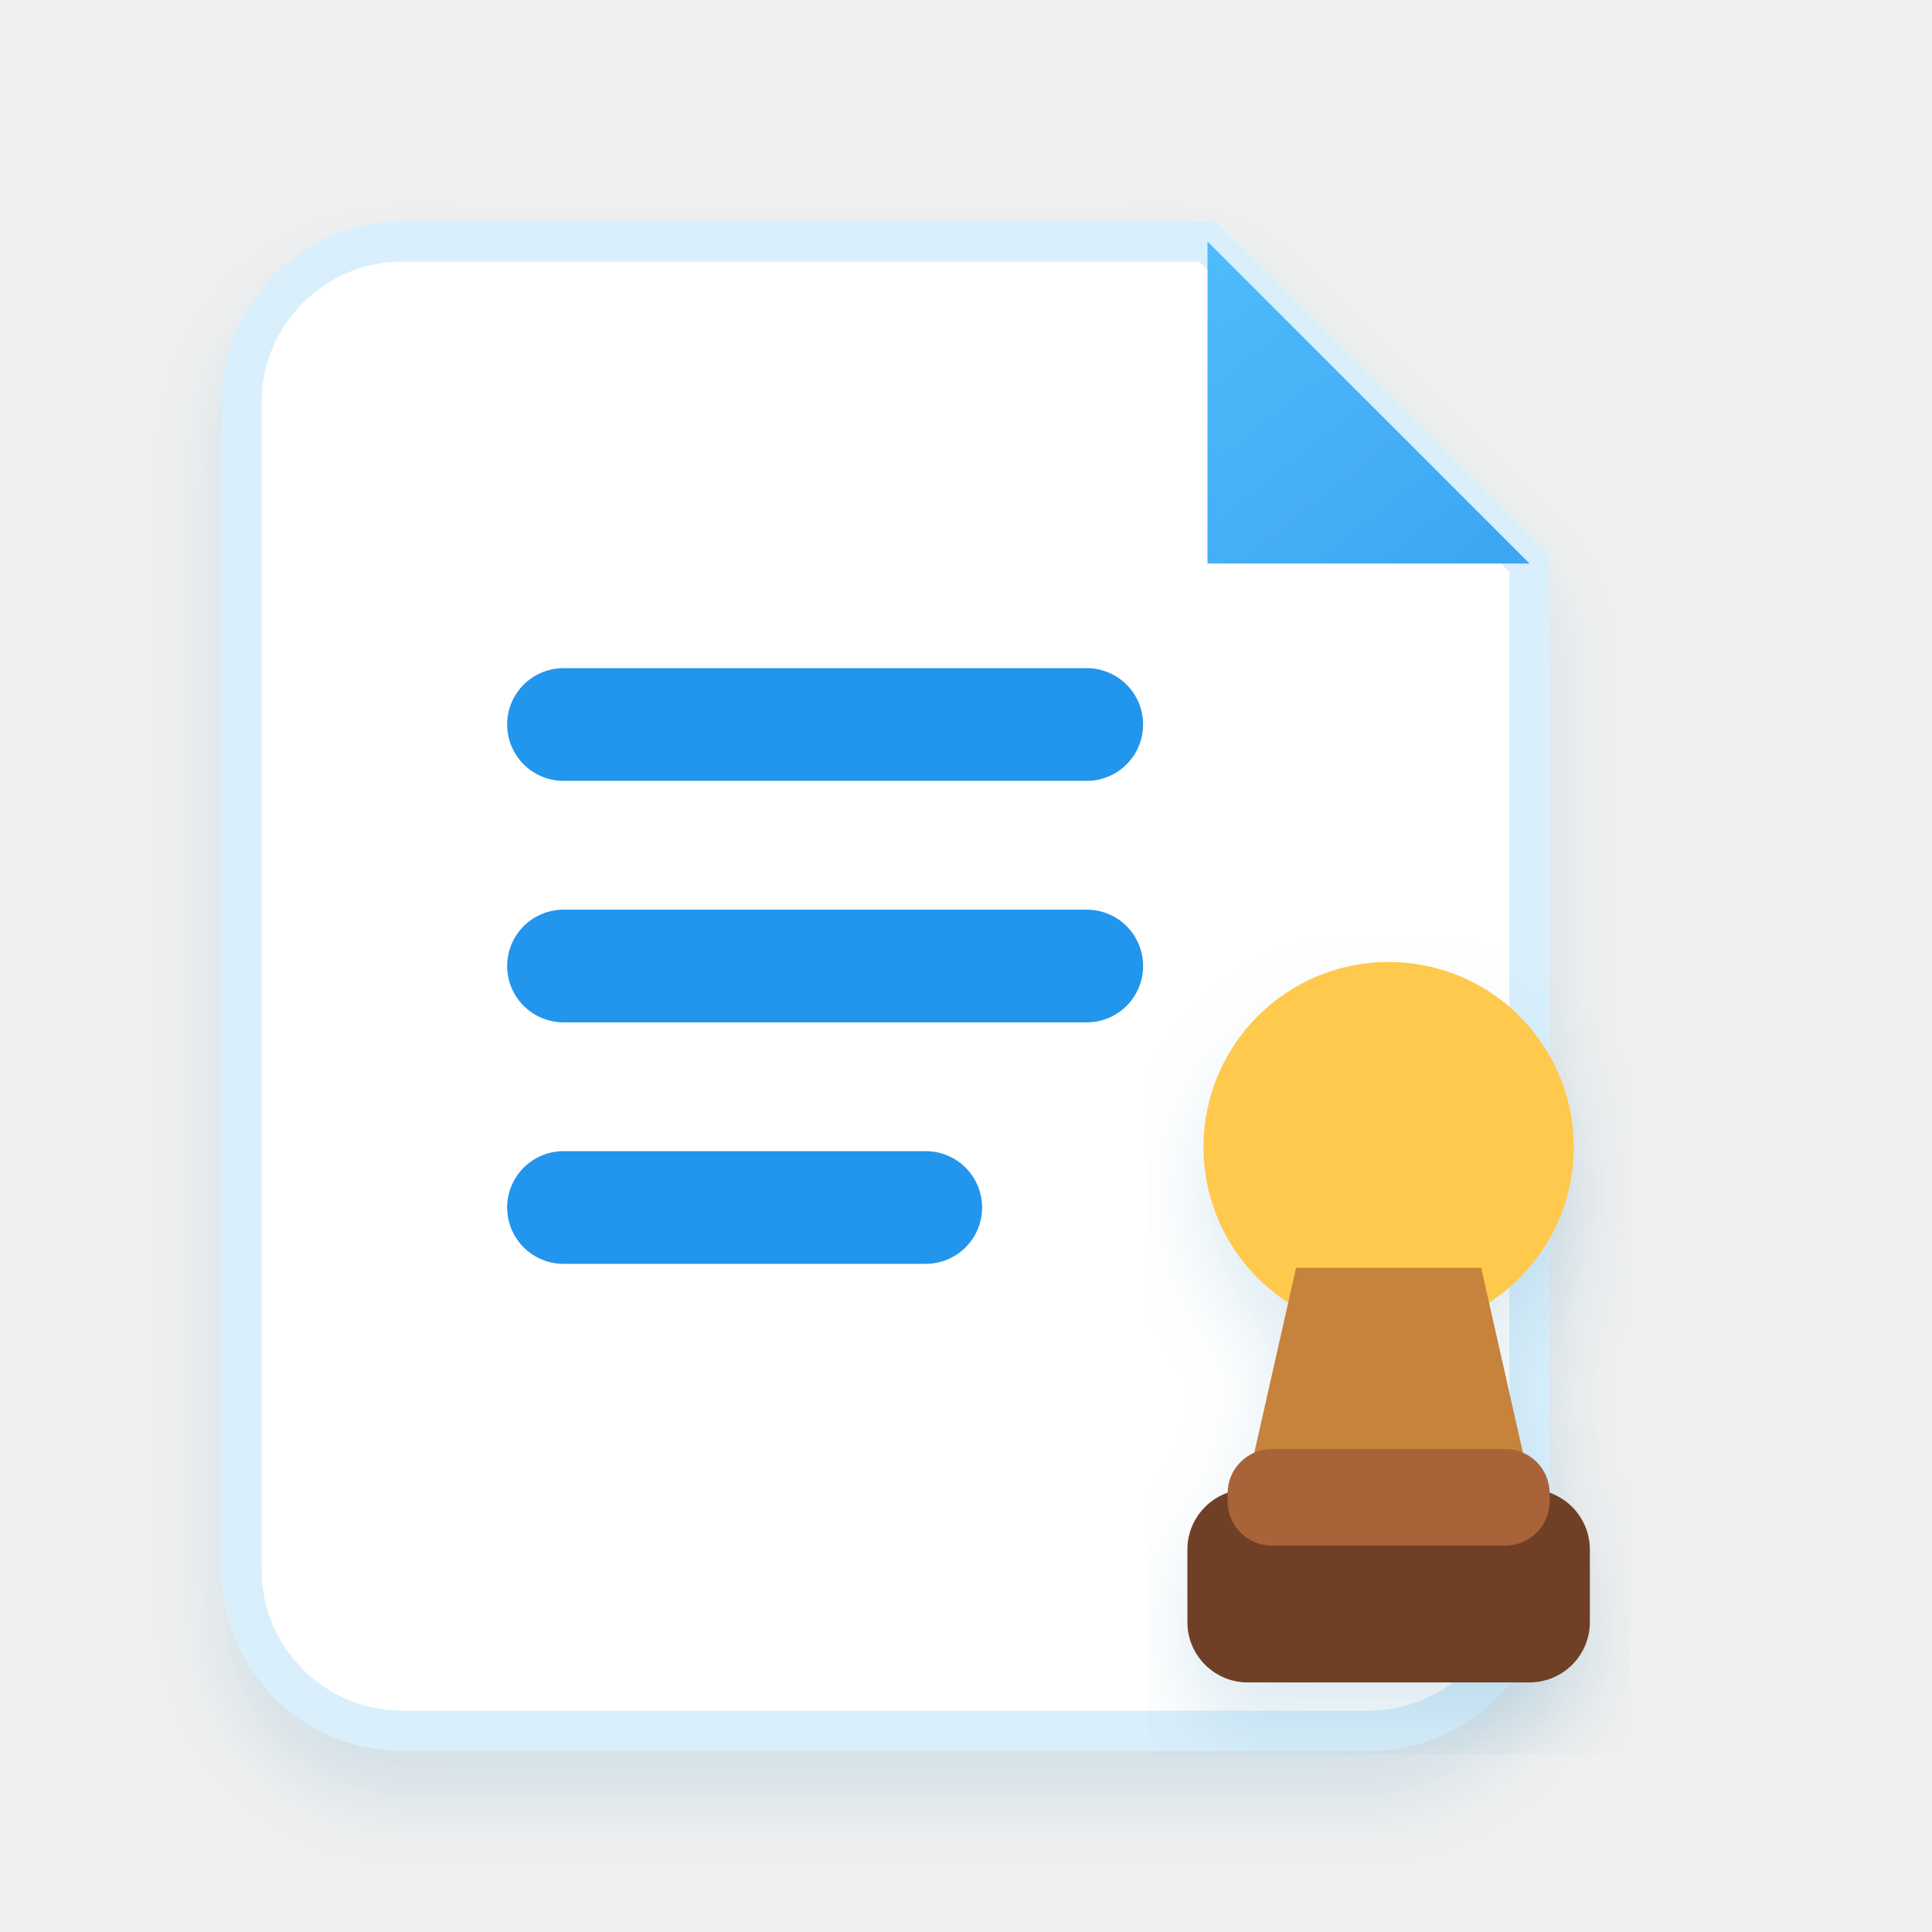
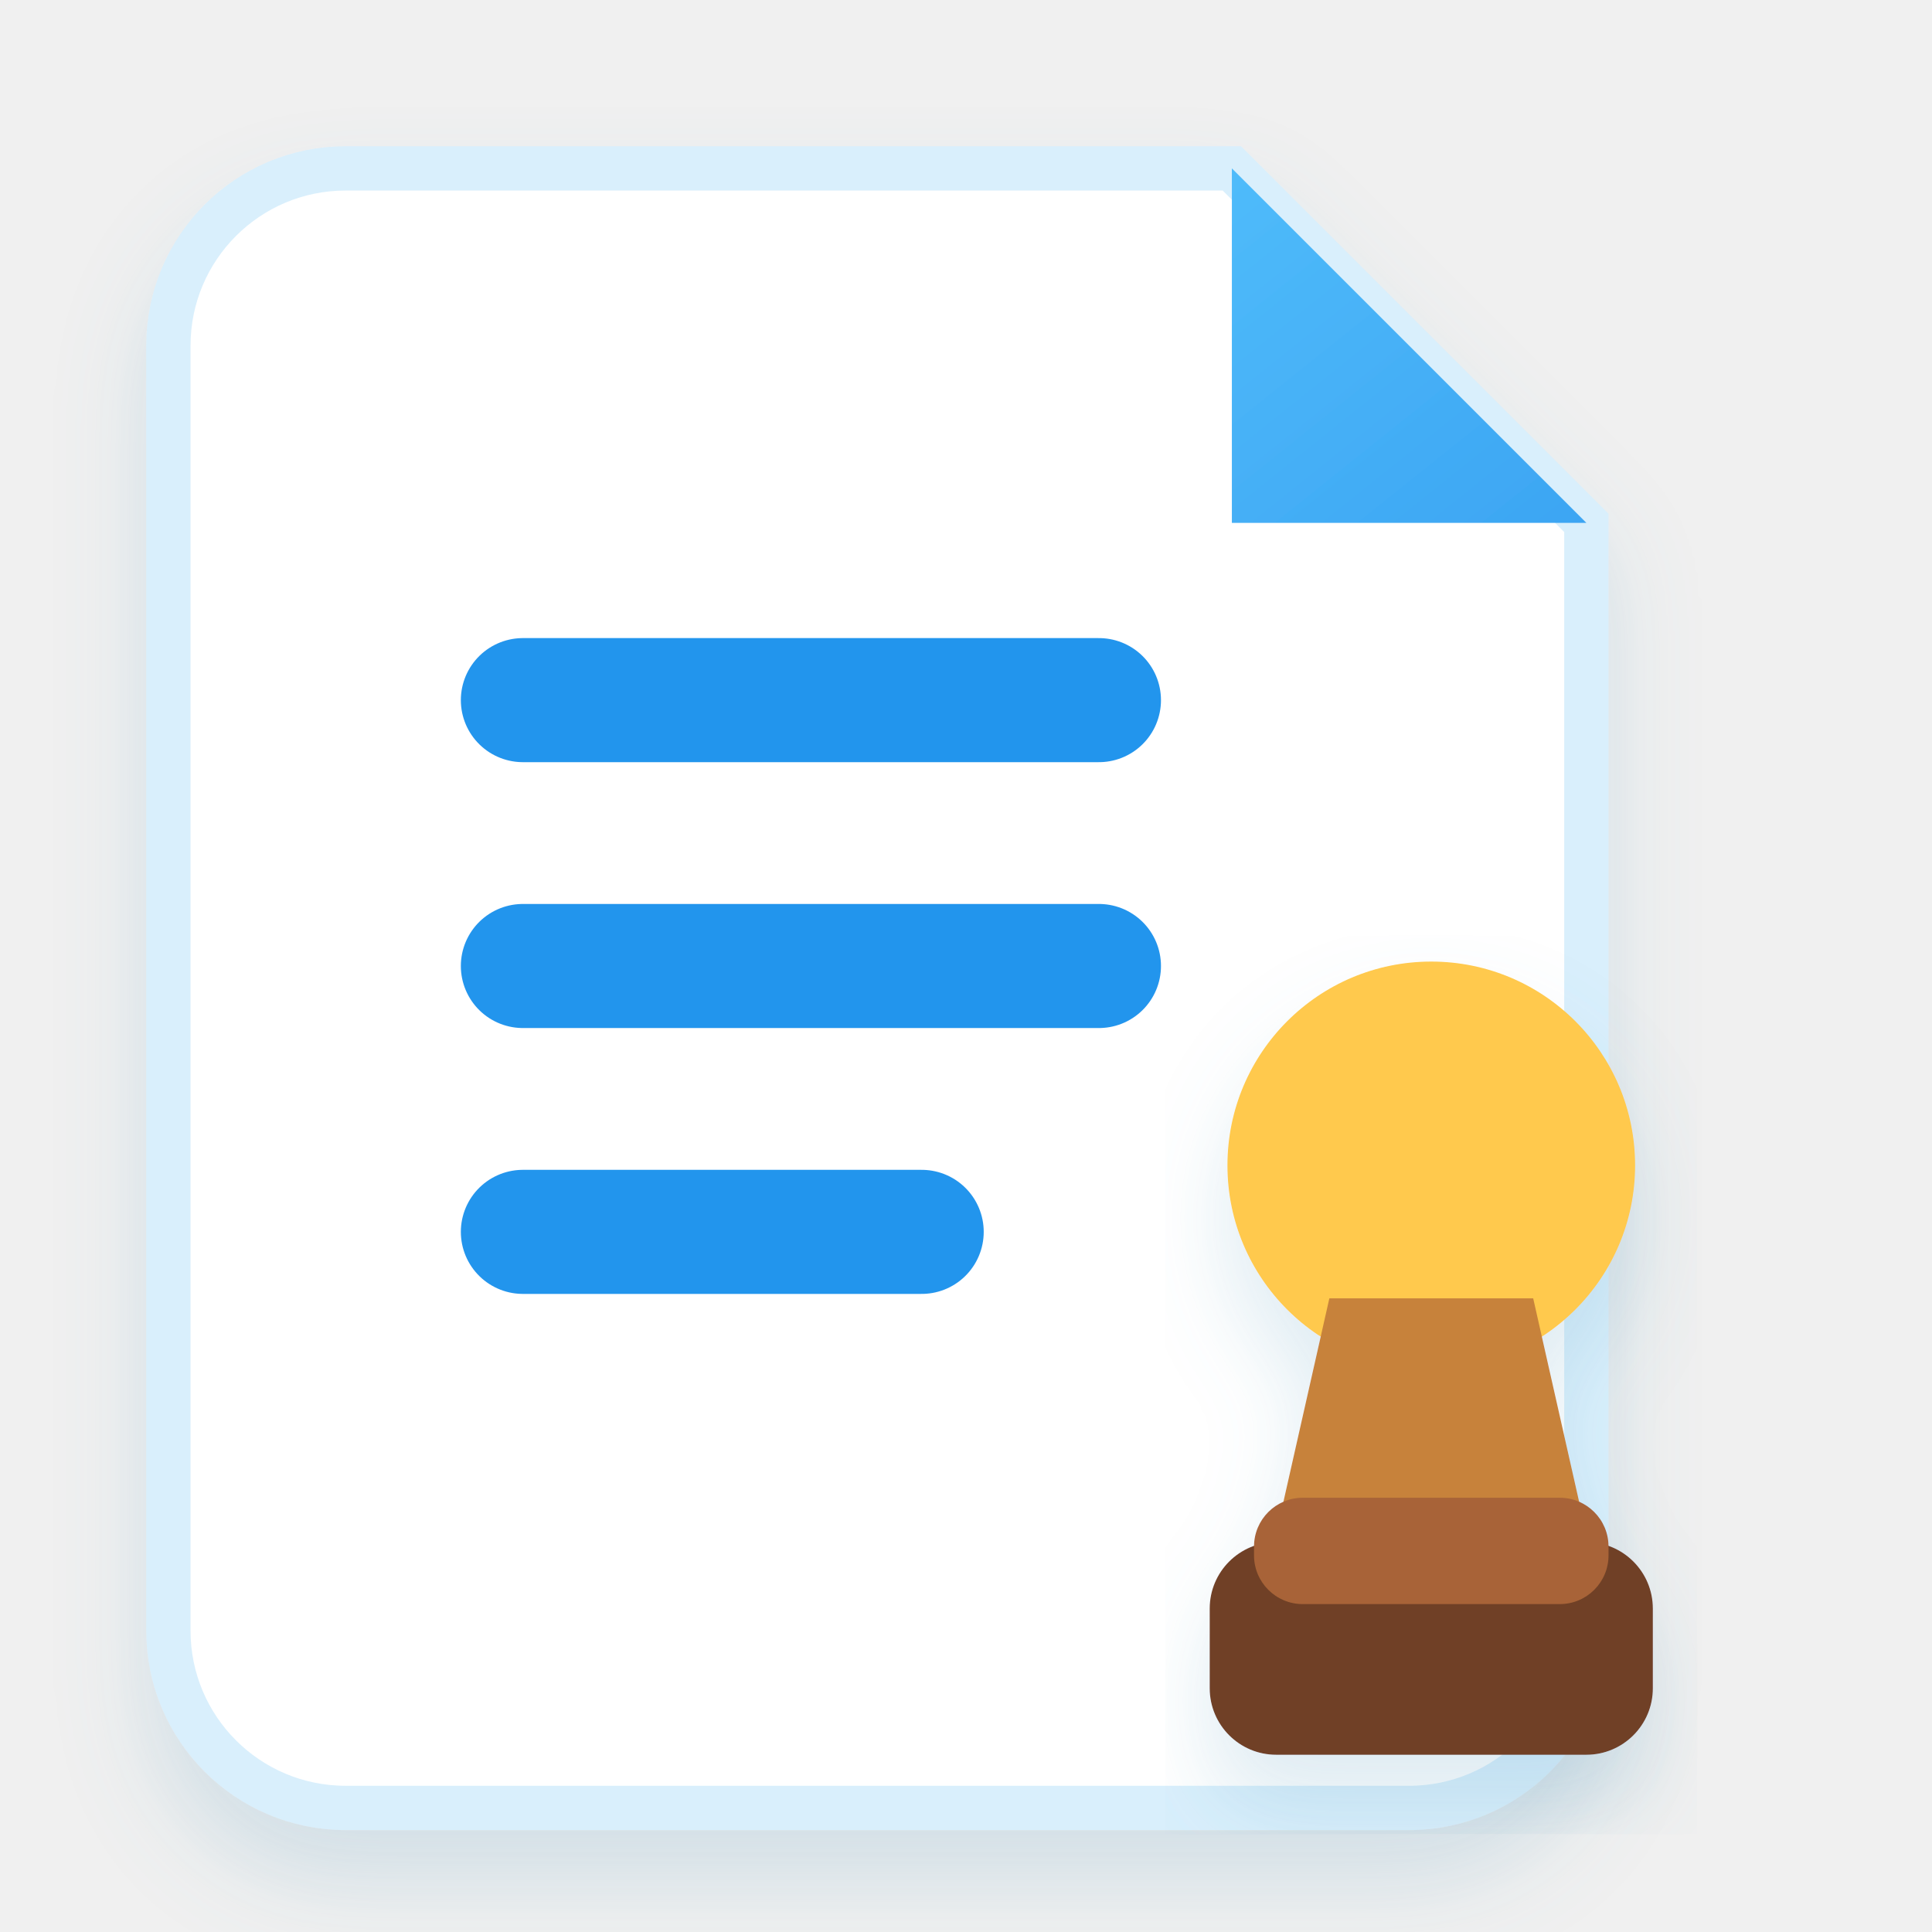
- <svg xmlns="http://www.w3.org/2000/svg" viewBox="0 0 48 48">
+ <svg xmlns="http://www.w3.org/2000/svg" viewBox="2.2 2.2 43.6 43.6">
  <defs>
    <filter id="s">
      <feDropShadow dx="0" dy="1.2" stdDeviation="1" flood-color="#6aa7c4" flood-opacity=".22" />
    </filter>
    <linearGradient id="b" x1="15" y1="10" x2="35" y2="35" gradientUnits="userSpaceOnUse">
      <stop stop-color="#5ac8ff" />
      <stop offset="1" stop-color="#2388e8" />
    </linearGradient>
    <linearGradient id="stamp" x1="31" y1="25" x2="37" y2="42" gradientUnits="userSpaceOnUse">
      <stop stop-color="#ffc94d" />
      <stop offset=".52" stop-color="#e5a52d" />
      <stop offset=".53" stop-color="#a86437" />
      <stop offset="1" stop-color="#704127" />
    </linearGradient>
  </defs>
  <g filter="url(#s)">
    <path d="M10 6h20l8 8v25a4 4 0 0 1-4 4H10a4 4 0 0 1-4-4V10a4 4 0 0 1 4-4Z" fill="#fff" stroke="#d9effc" />
    <path d="M30 6v8h8" fill="url(#b)" />
    <path d="M14 18h13M14 24h13M14 30h9" stroke="#2495ed" stroke-width="2.8" stroke-linecap="round" />
  </g>
  <g filter="url(#s)">
    <circle cx="34.5" cy="28.5" r="4.6" fill="#ffc94d" />
    <path d="M32.2 31.5h4.6l1.4 6.2h-7.4z" fill="#c7823b" />
    <rect x="29.5" y="37" width="10" height="4.8" rx="1.5" fill="#704127" />
    <rect x="30.5" y="36" width="8" height="2.4" rx="1.1" fill="#a86437" />
  </g>
</svg>
